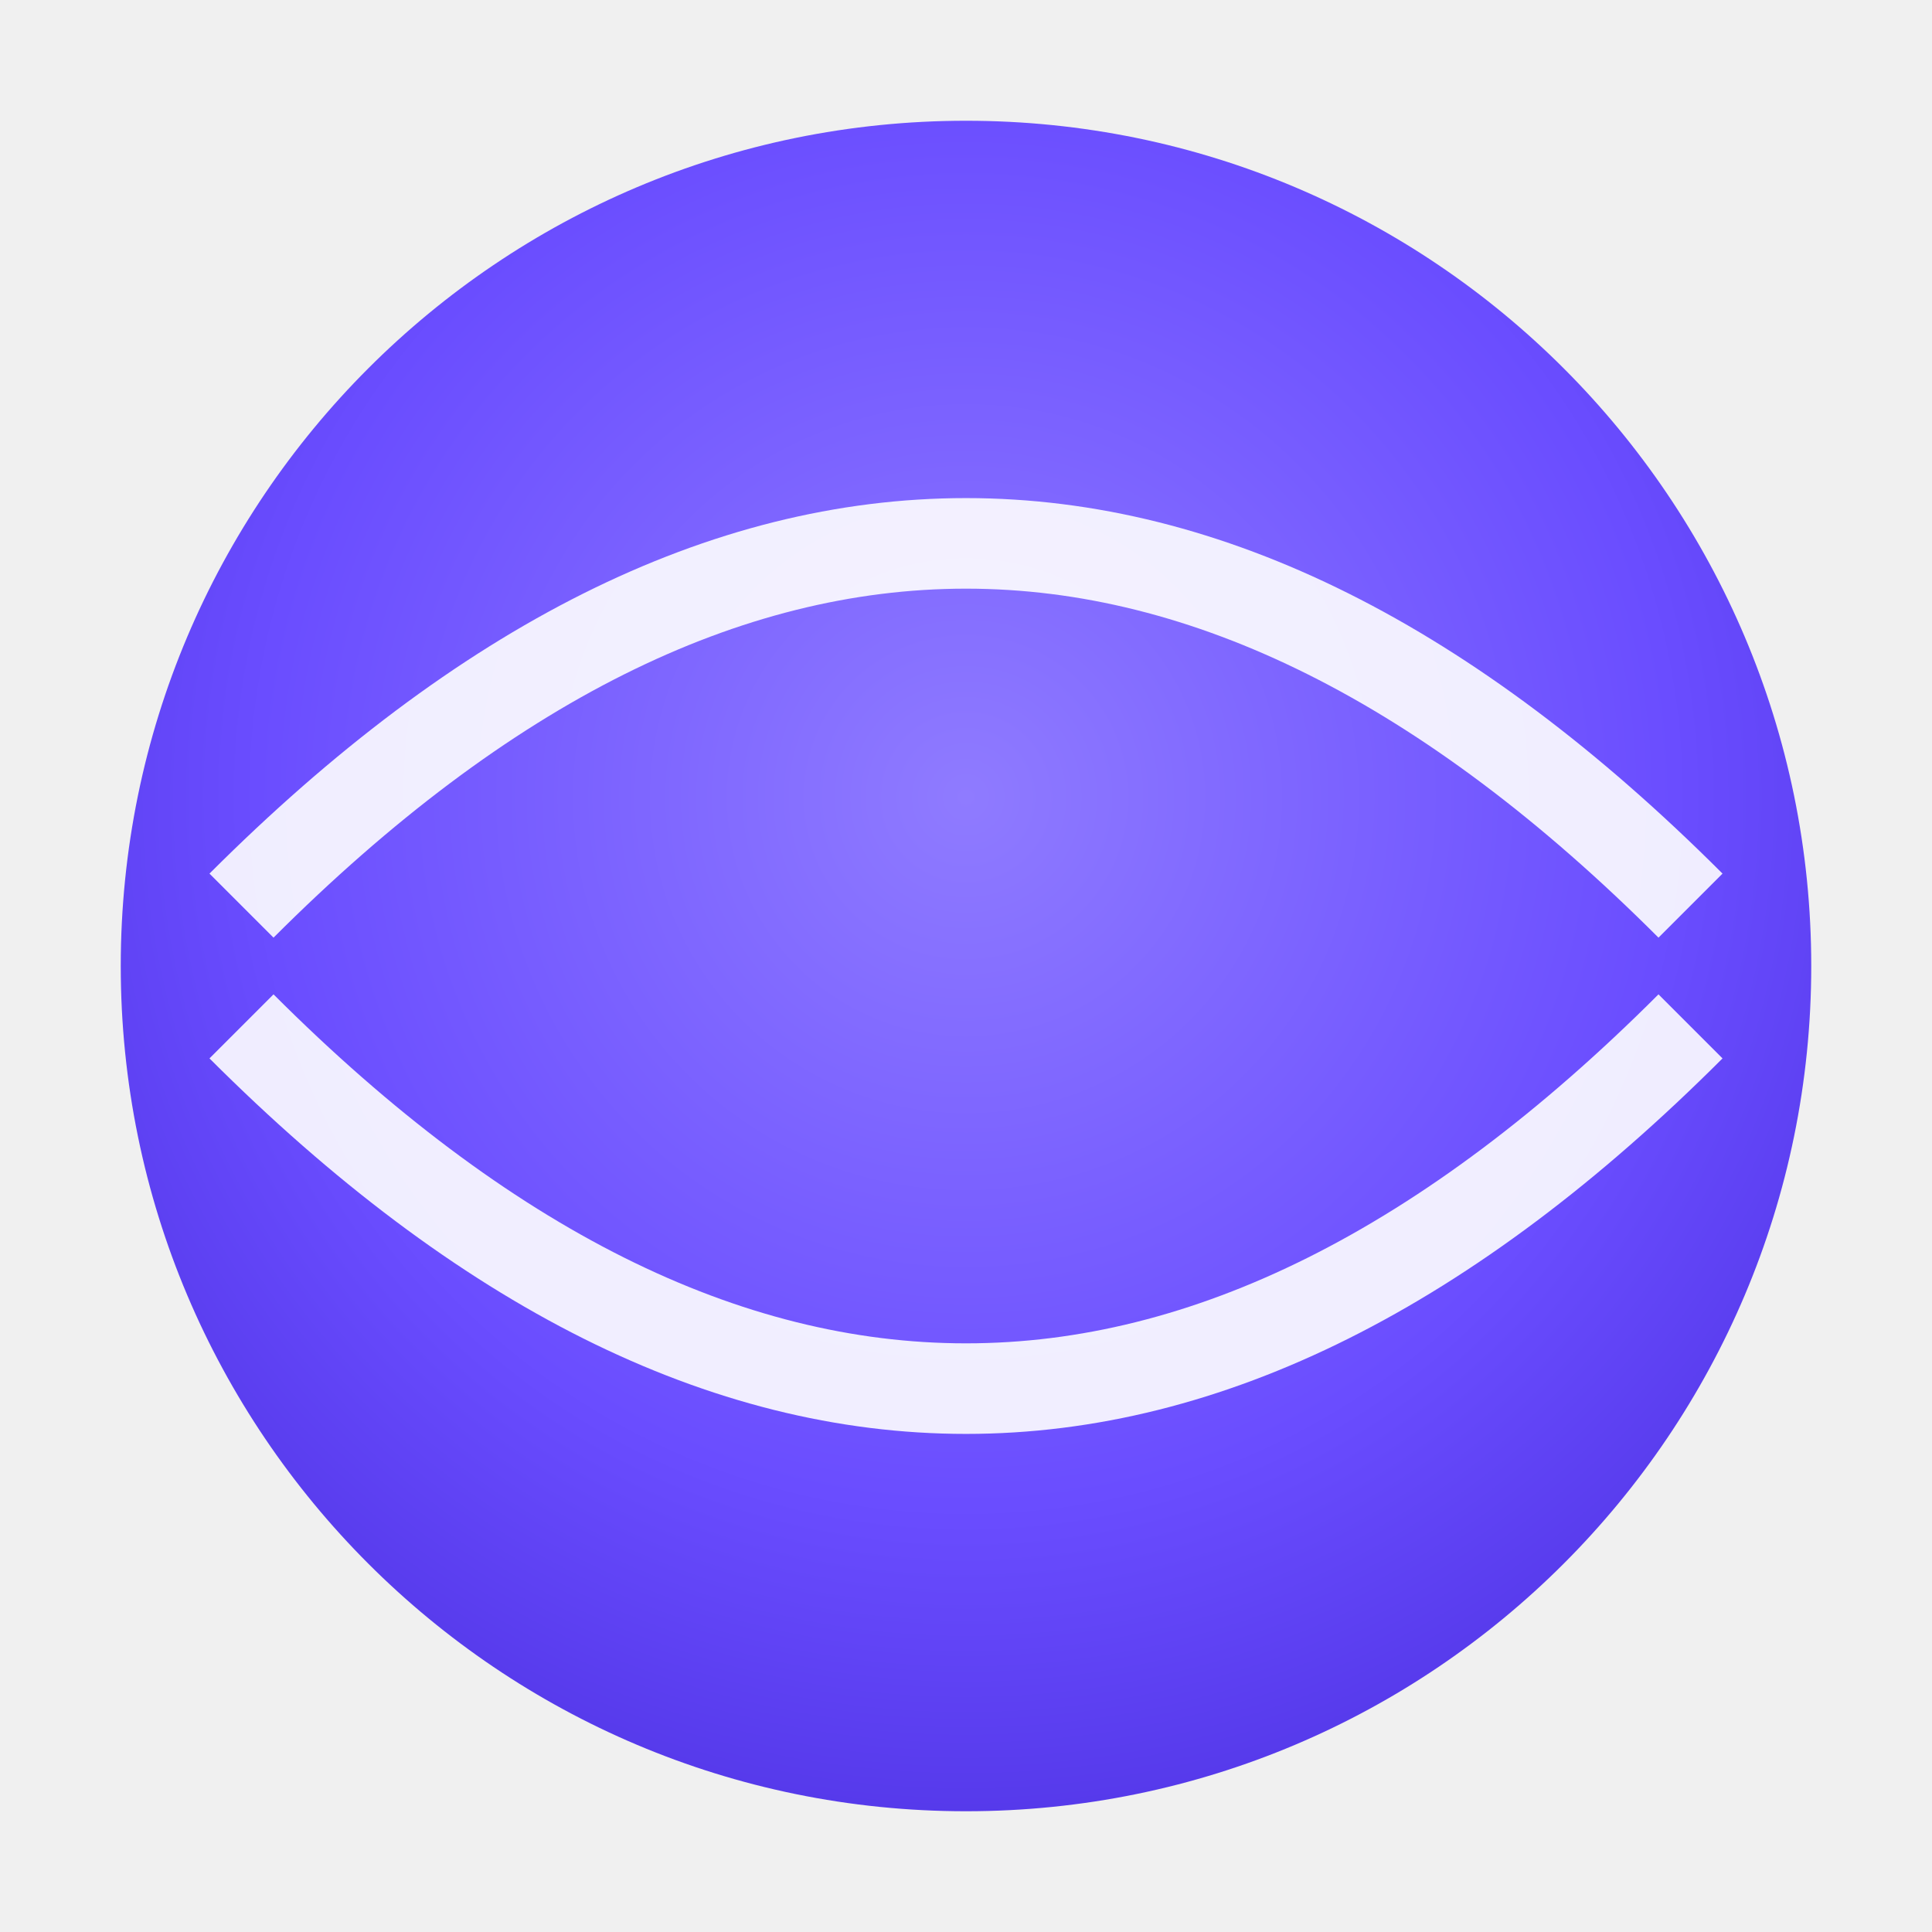
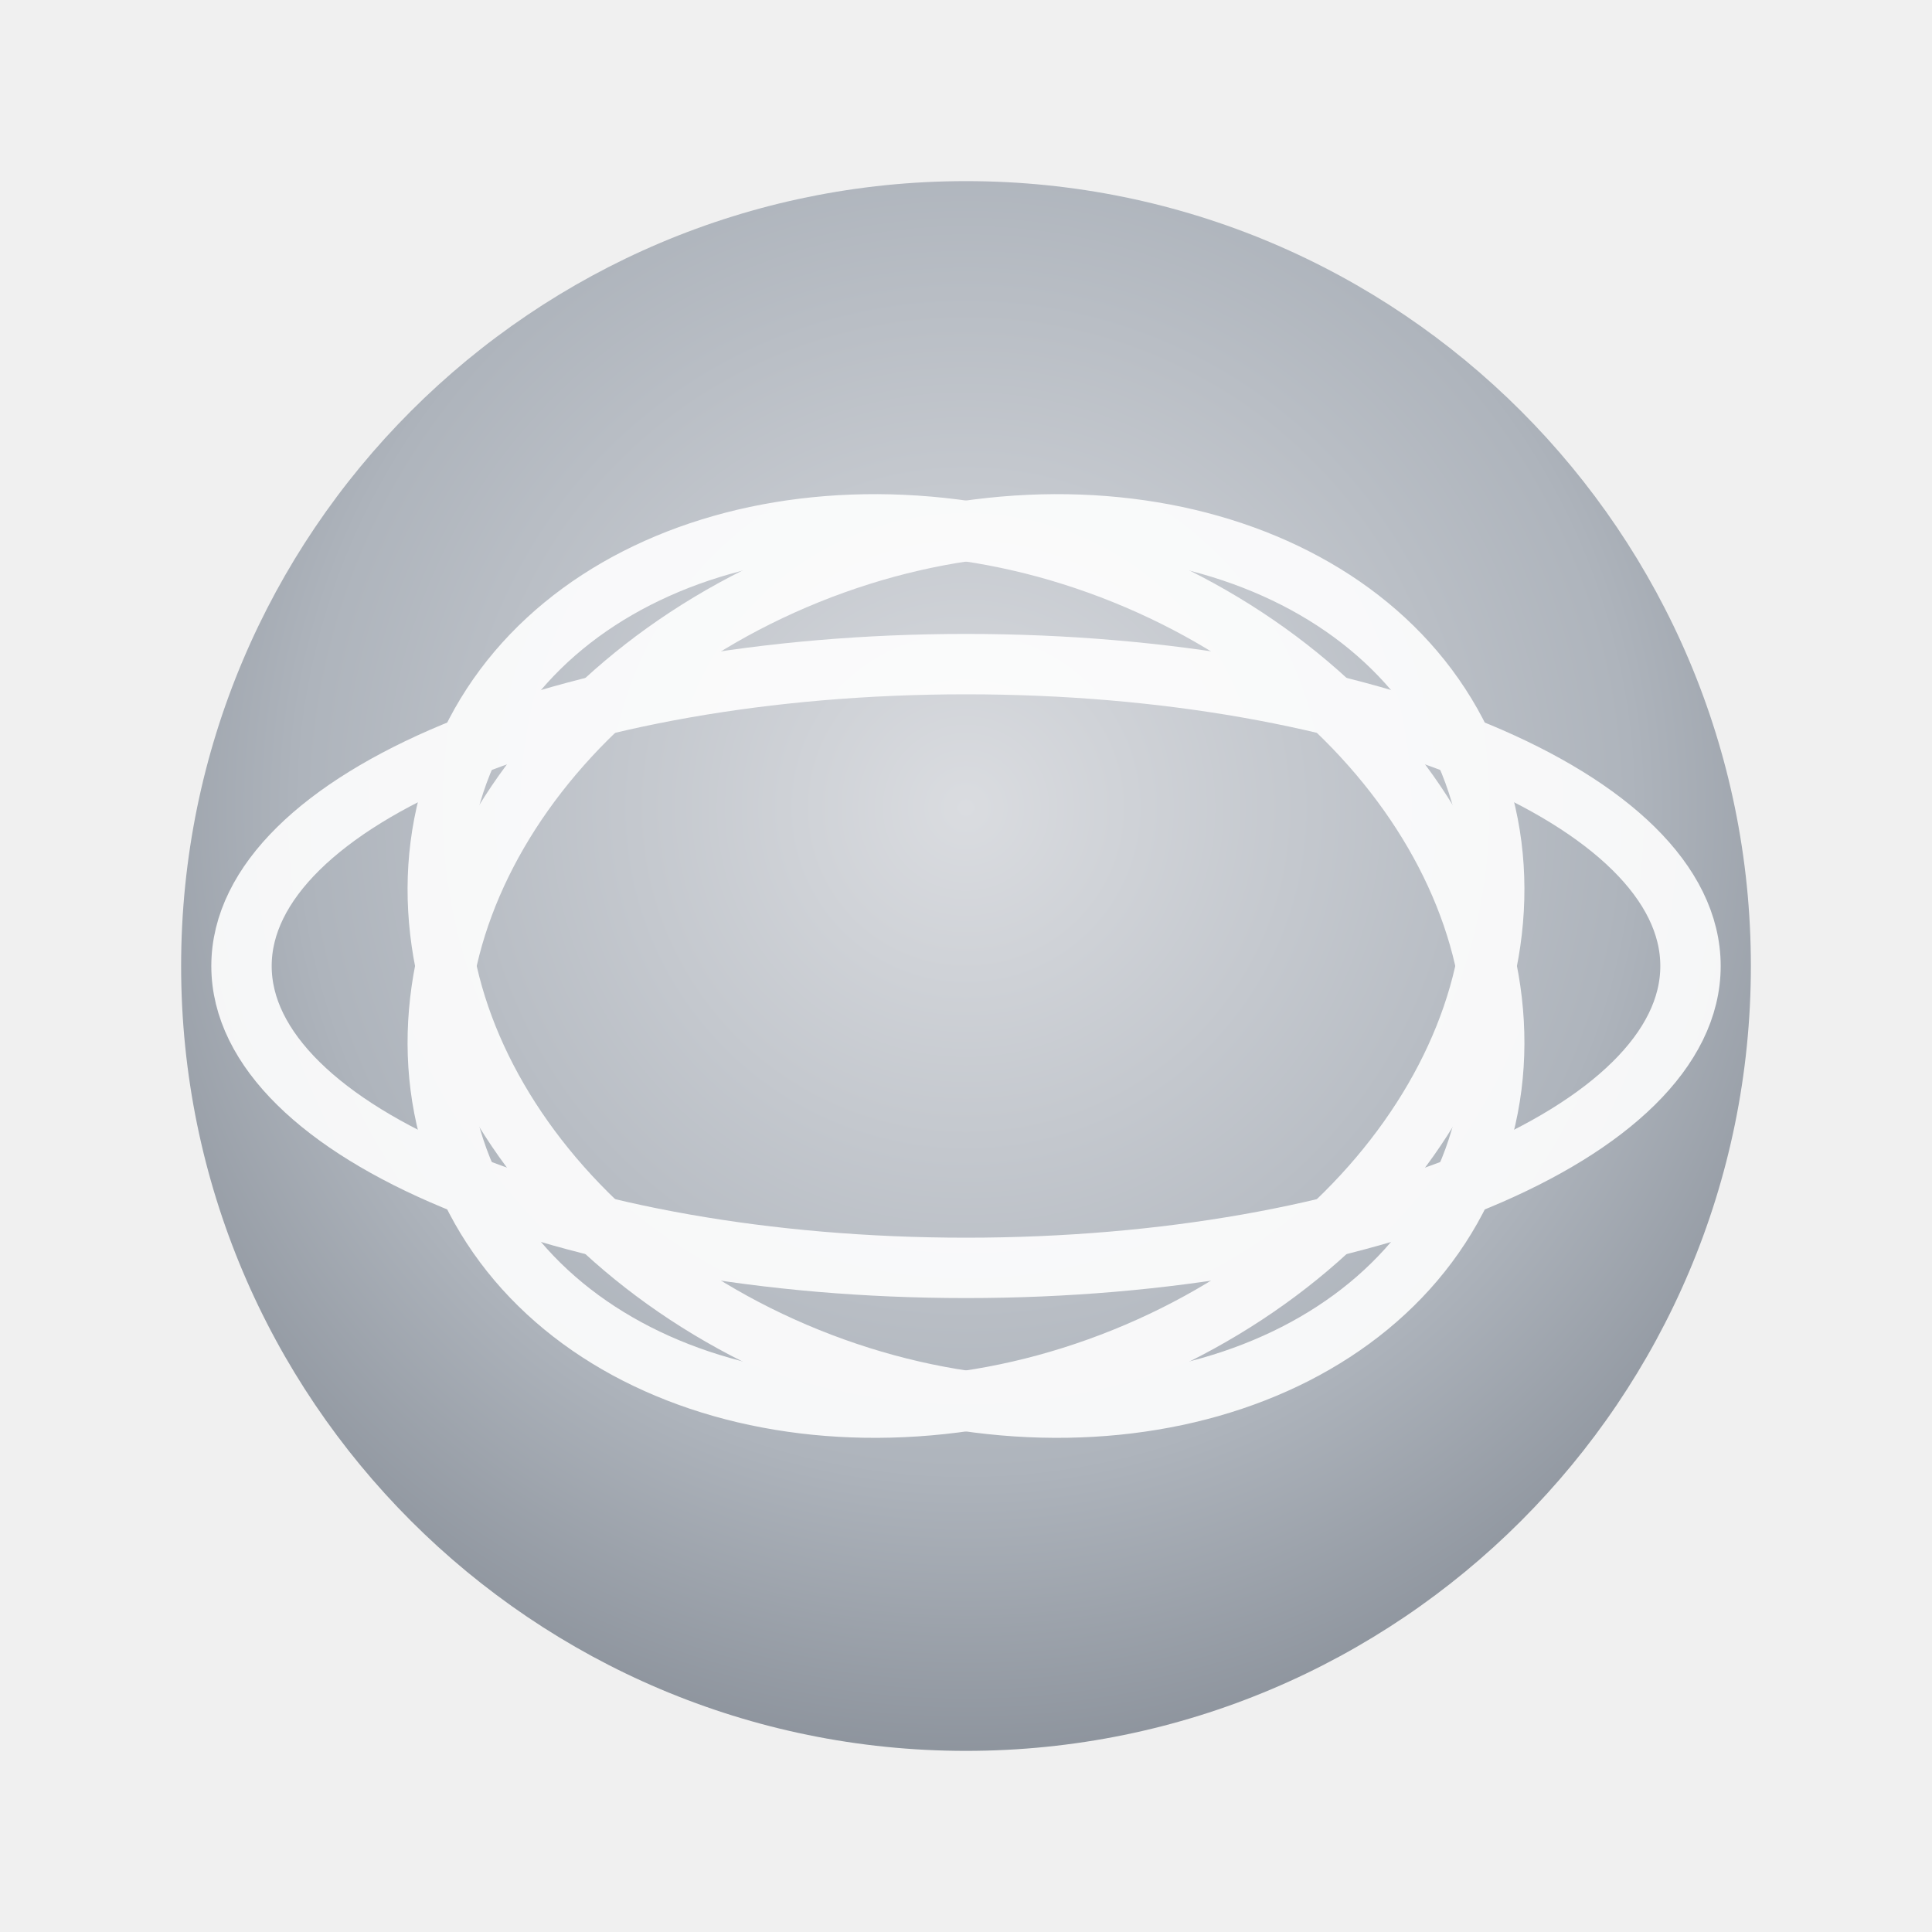
<svg xmlns="http://www.w3.org/2000/svg" viewBox="0 0 64 64">
  <defs>
-     <radialGradient id="g" cx="50%" cy="40%" r="70%">
-       <stop offset="0%" stop-color="#8F7BFF" />
-       <stop offset="60%" stop-color="#6A4DFF" />
-       <stop offset="100%" stop-color="#4B2FE0" />
+     <radialGradient id="orb" cx="50%" cy="40%" r="70%">
+       <stop offset="0%" stop-color="#DADCE0" />
+       <stop offset="60%" stop-color="#AEB4BC" />
+       <stop offset="100%" stop-color="#7B828C" />
    </radialGradient>
  </defs>
-   <circle cx="32" cy="32" r="28" fill="url(#g)" />
-   <g fill="none" stroke="white" stroke-width="3" opacity=".9">
-     <path d="M8,30 C24,14 40,14 56,30" />
-     <path d="M8,34 C24,50 40,50 56,34" />
+   <circle cx="32" cy="32" r="26" fill="url(#orb)" />
+   <g fill="none" stroke="white" stroke-width="2" opacity=".9">
+     <ellipse cx="32" cy="32" rx="24" ry="10" />
+     <ellipse cx="32" cy="32" rx="18" ry="14" transform="rotate(22,32,32)" />
+     <ellipse cx="32" cy="32" rx="18" ry="14" transform="rotate(-22,32,32)" />
  </g>
</svg>
